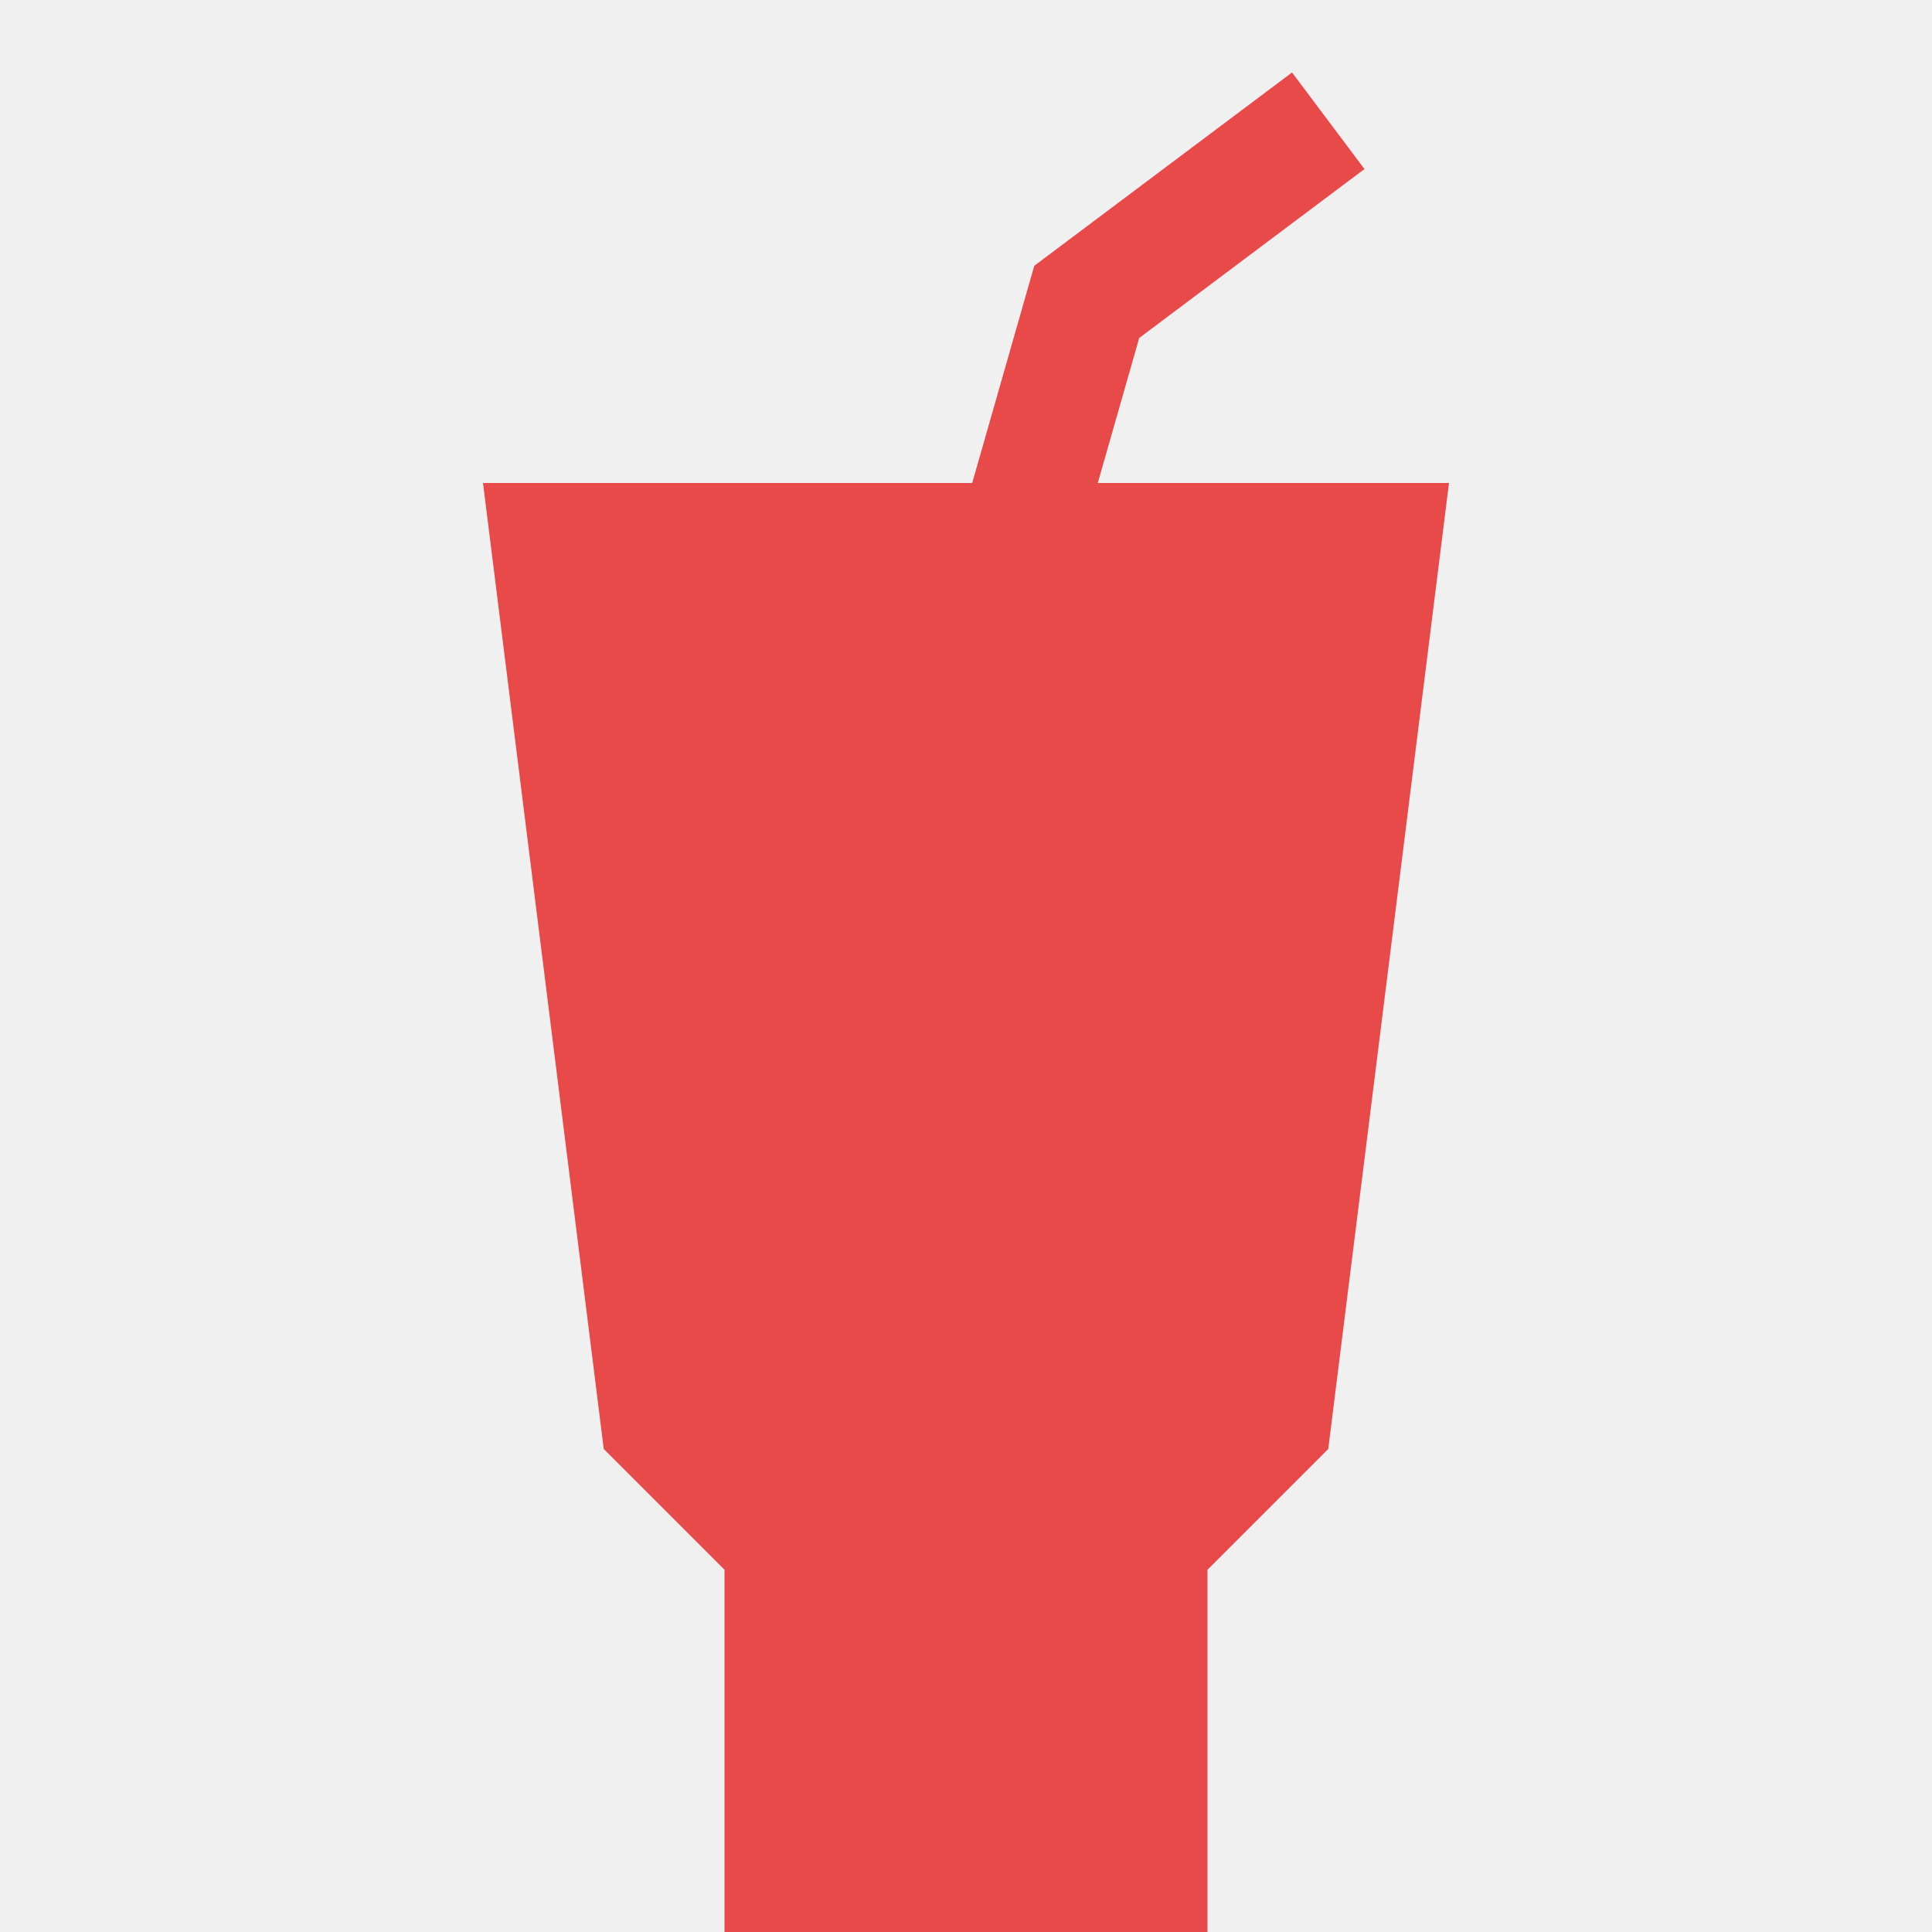
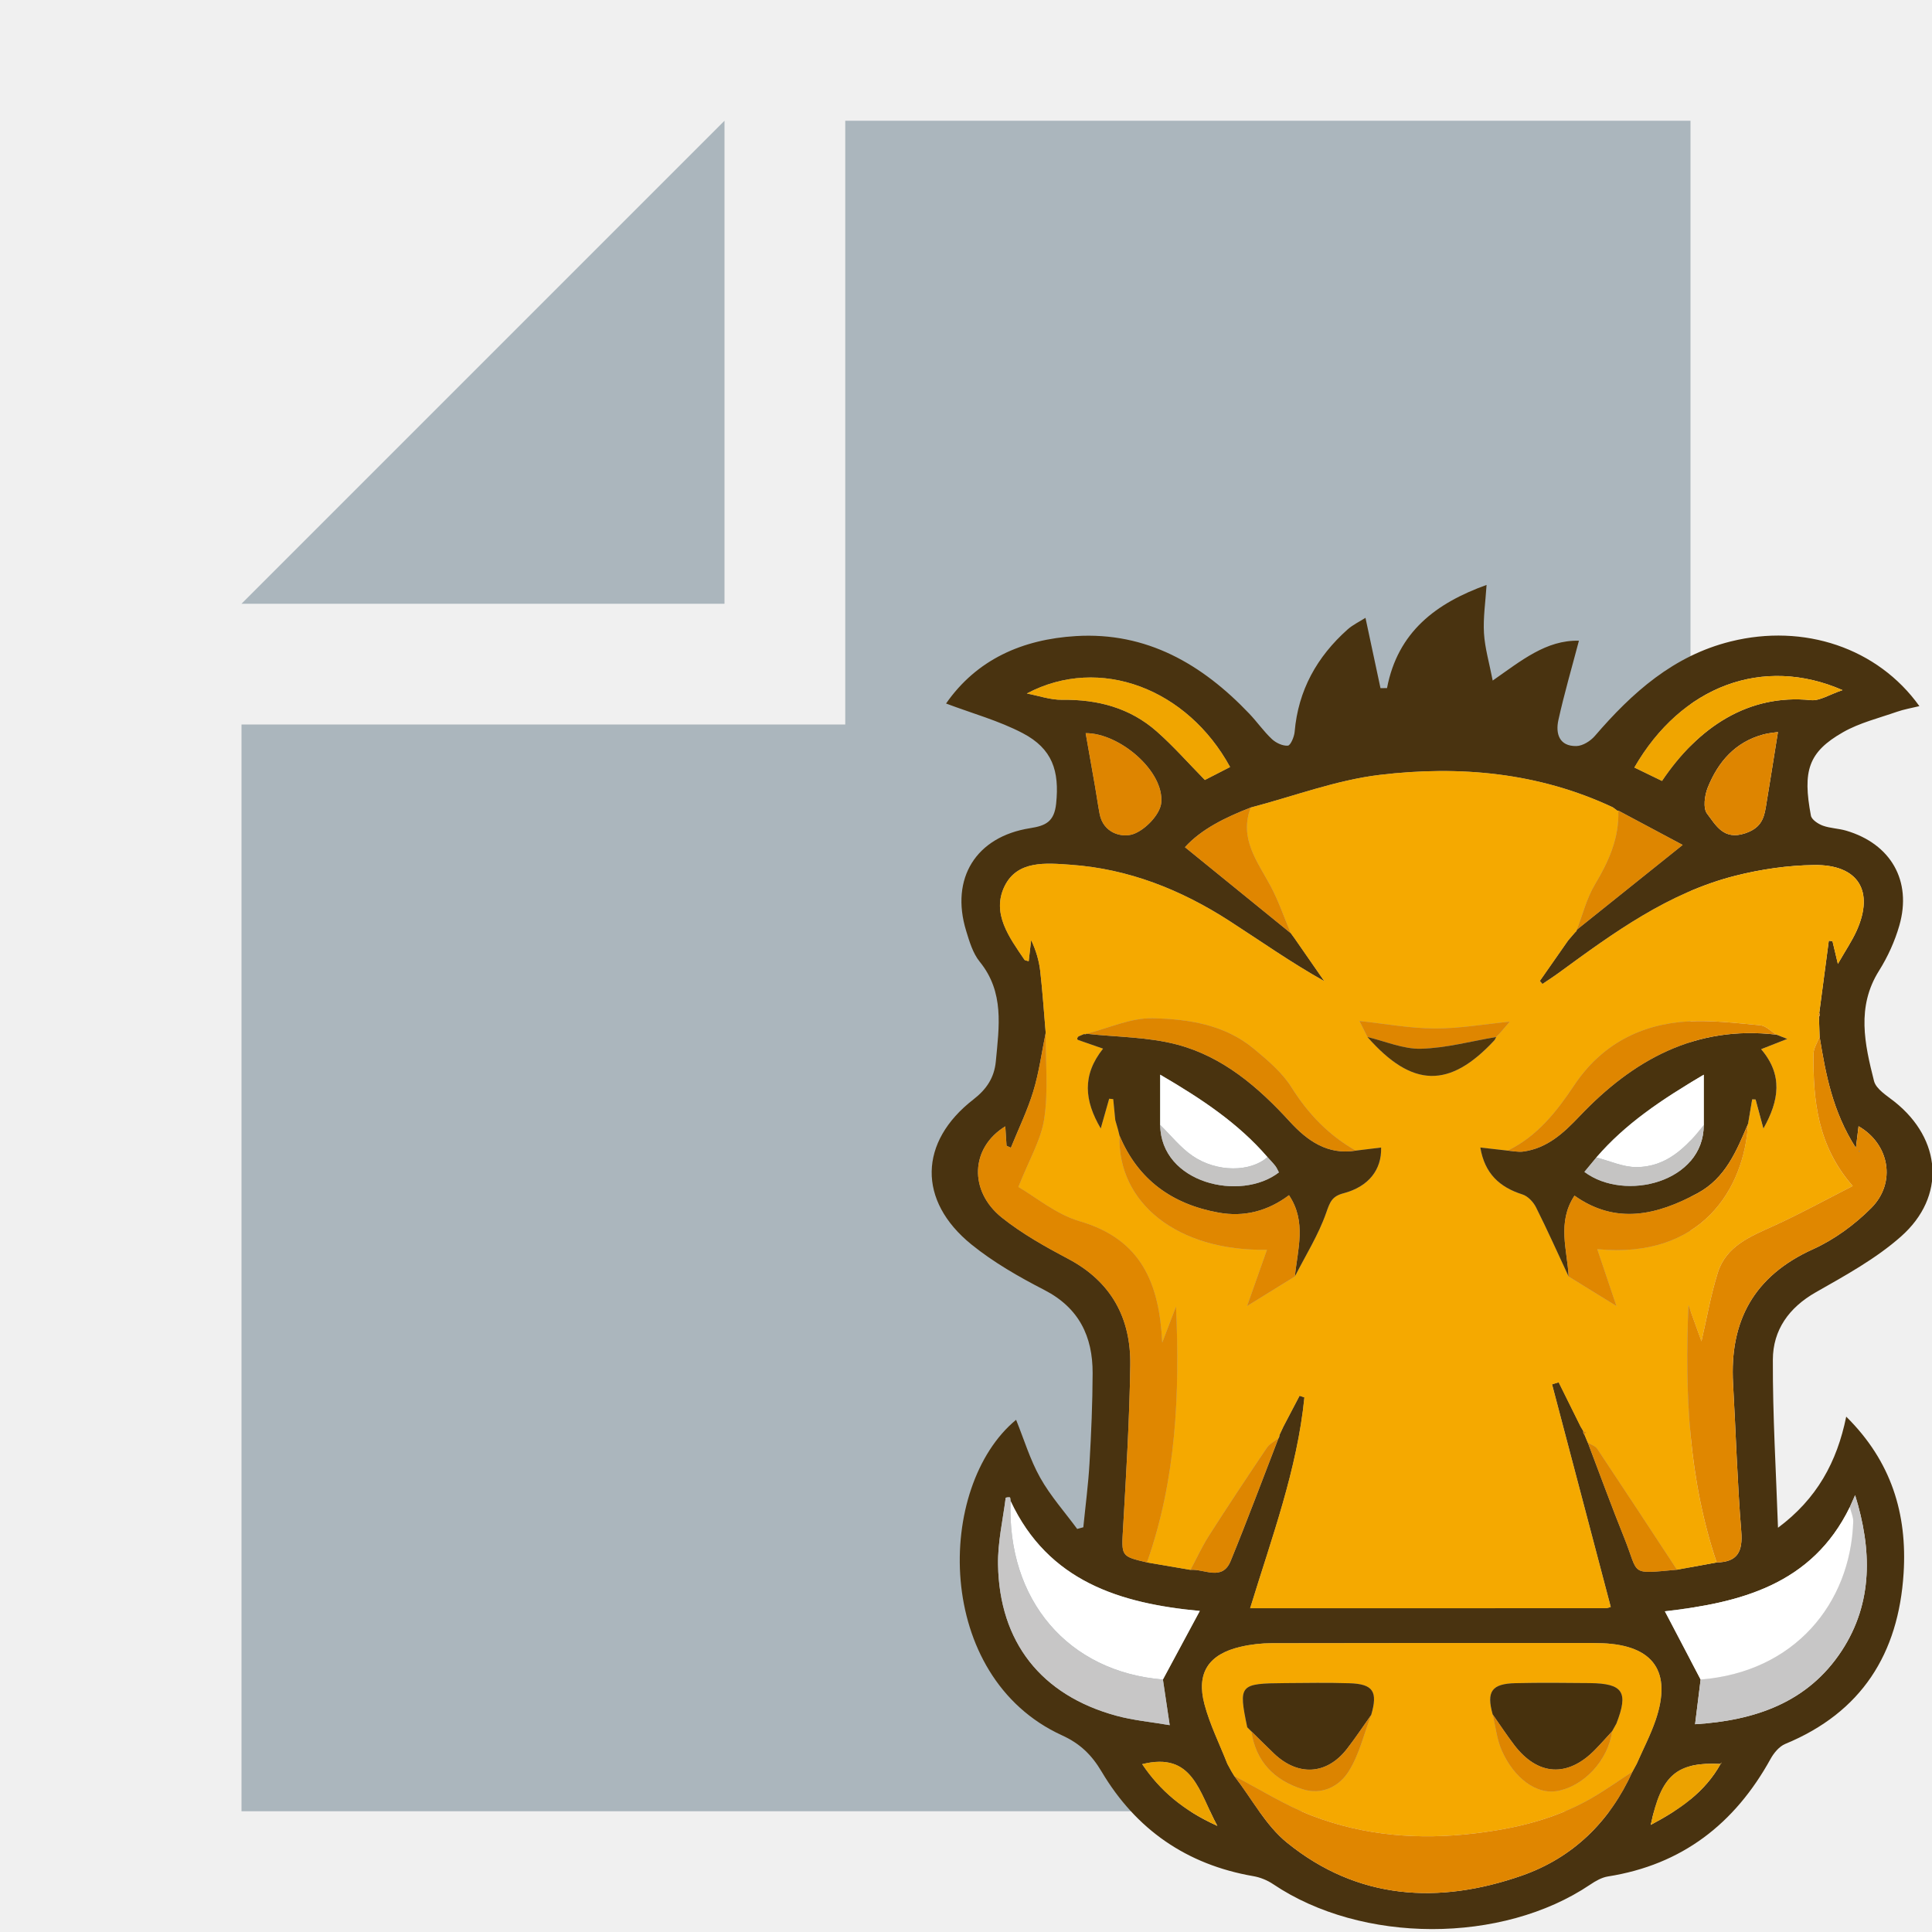
- <svg xmlns="http://www.w3.org/2000/svg" width="320" height="320">
-   <path fill="#e84a4a" d="M80 80h160l-20 160-20 20v60h-80v-60l-20-20z" />
-   <path fill="none" stroke="#e84a4a" stroke-width="20" d="M220 20l-40 30-20 70" />
+ <svg xmlns="http://www.w3.org/2000/svg" viewBox="0 0 32 32">
+   <path fill="#9aa7b0" opacity=".8" style="isolation: isolate" d="M 12 2 L 4 10 h 8 V 0 z" />
+   <path fill="#9aa7b0" opacity=".8" style="isolation: isolate" d="M 14 2 v 10 H 4 v 18 h 24 V 2" />
+   <g transform="matrix(0.18,0,0,0.18,12.2,9.3)">
+     <path fill="#493310" fill-rule="evenodd" d="M95.829 88.914c3.585-2.669 5.424-6.045 6.278-10.224 4.158 4.112 5.623 8.948 5.28 14.41-.465 7.407-3.867 12.805-10.891 15.705-.55.228-1.046.827-1.349 1.375-3.292 5.965-8.135 9.74-14.96 10.819-.572.09-1.143.416-1.635.749-8.116 5.477-21.017 5.457-29.175-.038-.535-.361-1.192-.629-1.828-.738-6.137-1.061-10.799-4.298-13.954-9.611-.917-1.546-1.983-2.586-3.641-3.343-11.845-5.406-11.643-22.932-4.233-29.038.723 1.785 1.281 3.66 2.215 5.326.942 1.681 2.256 3.153 3.407 4.717l.564-.154c.195-1.959.455-3.914.568-5.877.159-2.764.28-5.535.288-8.304.01-3.38-1.254-6.012-4.446-7.656-2.337-1.204-4.67-2.537-6.704-4.184-4.972-4.026-4.846-9.453.18-13.347 1.207-.934 1.923-2.001 2.064-3.511.297-3.182.797-6.355-1.482-9.161-.632-.778-.95-1.858-1.252-2.849-1.472-4.817.898-8.657 5.89-9.44 1.439-.226 2.222-.598 2.394-2.273.307-2.985-.334-5.035-3.084-6.473-2.189-1.146-4.63-1.812-7.047-2.725 2.824-4.058 7.024-5.908 11.946-6.205 6.508-.394 11.61 2.577 15.951 7.134.721.756 1.324 1.63 2.083 2.342.375.353.993.645 1.472.606.249-.021.584-.809.624-1.271.326-3.821 2.052-6.905 4.869-9.419.48-.428 1.088-.713 1.649-1.072l1.382 6.472.6-.006c.99-5.185 4.528-7.827 9.161-9.493-.097 1.552-.324 3.006-.239 4.441.083 1.375.488 2.732.803 4.359 2.635-1.838 4.929-3.746 7.934-3.667-.647 2.462-1.35 4.859-1.888 7.293-.276 1.249.069 2.433 1.658 2.4.581-.012 1.298-.465 1.701-.934 3.424-3.979 7.22-7.383 12.502-8.692 6.737-1.67 13.518.59 17.356 5.953-.729.179-1.415.292-2.062.518-1.671.586-3.442 1.015-4.96 1.88-3.216 1.833-3.731 3.565-2.961 7.677.07.371.66.762 1.09.92.683.25 1.452.256 2.155.464 4.107 1.209 6.069 4.611 4.896 8.717-.416 1.456-1.07 2.894-1.876 4.177-2.089 3.325-1.314 6.75-.458 10.14.19.751 1.187 1.348 1.896 1.913 4.33 3.451 4.747 8.714.589 12.396-2.313 2.048-5.117 3.585-7.829 5.126-2.491 1.415-3.956 3.483-3.964 6.208-.021 5.155.295 10.311.473 15.468zm-17.901-8.872l-.02.015c-.014.115.023.21.112.285l.313.75c1.112 2.919 2.178 5.857 3.347 8.752 1.395 3.457.43 3.329 4.852 2.93l3.656-.669c1.913-.037 2.411-.992 2.261-2.854-.366-4.526-.499-9.071-.755-13.607-.327-5.783 1.935-9.909 7.354-12.362 1.968-.891 3.84-2.261 5.368-3.798 2.324-2.339 1.663-5.892-1.174-7.519l-.244 2.003c-2.154-3.37-2.778-6.792-3.341-10.236l-.058-1.837c.088-.109.098-.225.027-.346l.879-6.657.34.05.495 2.085c.711-1.244 1.296-2.104 1.718-3.035 1.656-3.664.166-6.115-3.903-6.062-2.426.031-4.901.391-7.256.988-6.147 1.559-11.187 5.234-16.205 8.906-.501.367-1.026.703-1.54 1.053l-.238-.278 2.604-3.729.641-.748c.088-.057.142-.137.161-.241l9.737-7.8-5.92-3.158-.08.013-.429-.317c-6.837-3.207-14.108-3.861-21.441-2.985-4.021.48-7.921 1.971-11.876 3.005-2.329.905-4.544 1.985-6.054 3.649l9.732 7.91-.004-.016.351.483 2.74 3.949c-3.093-1.732-5.883-3.707-8.754-5.557-4.446-2.864-9.268-4.779-14.585-5.153-2.251-.158-4.912-.428-6.082 1.983-1.211 2.496.439 4.702 1.83 6.753.052.077.214.08.394.141l.225-1.946c.449.953.726 1.895.836 2.856.216 1.886.34 3.783.503 5.676-.367 1.793-.607 3.626-1.137 5.37-.541 1.781-1.366 3.475-2.067 5.208l-.399-.185-.115-1.783c-3.2 1.951-3.384 5.95-.309 8.402 1.858 1.481 3.981 2.67 6.093 3.787 3.973 2.1 5.779 5.461 5.716 9.782-.071 4.974-.372 9.946-.658 14.915-.154 2.674-.234 2.67 2.196 3.238l4.008.685c1.275-.103 2.919 1.074 3.694-.819 1.53-3.735 2.938-7.52 4.396-11.284.063-.09.093-.19.091-.3l.371-.789 1.484-2.832.443.156c-.663 6.637-3.001 12.894-4.993 19.399 11.109 0 21.915.001 32.72-.006.174 0 .347-.083.463-.113l-5.401-20.483.608-.187 2.013 4.064.266.45zm12.658 30.609c-4.079-.202-5.498.998-6.464 5.601 2.658-1.411 4.987-3 6.436-5.625l.056-.138-.028.162zm11.852-23.638c-3.496 7.166-10.123 8.802-17.019 9.588l3.291 6.277-.511 4.114c5.525-.342 10.373-2 13.492-6.758 2.904-4.432 2.777-9.332 1.235-14.321l-.488 1.1zm-77.224-.562c-.02-.116-.022-.324-.064-.333-.126-.026-.383.012-.388.05-.262 2.045-.738 4.098-.703 6.142.122 7.133 3.973 12.004 10.859 13.893 1.583.434 3.245.582 4.938.874l-.625-4.198 3.395-6.311c-7.302-.684-13.935-2.694-17.412-10.117zm57.22 24.912l.394-.725c.587-1.341 1.273-2.649 1.744-4.029 1.516-4.451-.194-6.876-4.903-7.07-.307-.013-.614-.018-.921-.018-9.829-.001-19.658-.011-29.486.014-.972.002-1.965.115-2.911.337-2.918.685-4.064 2.405-3.295 5.288.5 1.877 1.388 3.651 2.102 5.472l.37.678.277.457c1.599 2.067 2.877 4.529 4.854 6.129 6.5 5.262 13.94 5.696 21.585 3.03 4.715-1.645 8.111-4.97 10.191-9.562l-.001-.001zm19.333-99.527c-7.302-3.192-14.822-.398-19.156 7.122l2.544 1.235c3.333-4.952 7.951-8.023 13.699-7.434.815.084 1.701-.518 2.913-.923zm-75.06.311c1.085.205 2.172.595 3.255.581 3.265-.044 6.236.738 8.7 2.911 1.542 1.359 2.908 2.918 4.429 4.466l2.321-1.191c-3.911-7.178-11.964-10.332-18.705-6.767zm69.116 3.548c-.308.048-.834.085-1.335.219-2.59.693-4.169 2.517-5.121 4.884-.291.723-.451 1.907-.063 2.41.805 1.044 1.511 2.477 3.513 1.8 1.343-.454 1.697-1.23 1.884-2.352.369-2.214.716-4.432 1.122-6.961zm-63.702.101c.3 1.698.586 3.301.865 4.904.146.843.263 1.69.422 2.53.334 1.752 2.019 2.214 3.07 1.862 1.105-.37 2.492-1.801 2.598-2.883.287-2.925-3.853-6.43-6.955-6.413zm5.201 94.87c1.622 2.41 3.773 4.262 6.916 5.677-1.702-3.114-2.233-6.847-6.916-5.677z" clip-rule="evenodd" />
+     <path fill="#F5A900" fill-rule="evenodd" d="M28.444 43.369c-.163-1.894-.287-3.79-.503-5.676-.11-.961-.387-1.903-.836-2.856l-.225 1.946c-.18-.061-.342-.063-.394-.141-1.391-2.051-3.041-4.257-1.83-6.753 1.17-2.411 3.831-2.141 6.082-1.983 5.317.375 10.14 2.29 14.585 5.153 2.871 1.85 5.661 3.825 8.754 5.557l-2.74-3.949-.351-.482.005.016c-.604-1.435-1.105-2.923-1.833-4.292-1.216-2.289-2.946-4.406-1.846-7.268 3.955-1.035 7.855-2.525 11.876-3.005 7.333-.876 14.604-.222 21.441 2.986l.429.316.078-.012c.088 2.524-.88 4.675-2.152 6.797-.758 1.265-1.122 2.765-1.663 4.16-.019.104-.073.184-.16.242l-.642.747-2.604 3.729.238.278c.514-.35 1.039-.686 1.54-1.053 5.018-3.672 10.057-7.348 16.205-8.906 2.355-.597 4.831-.957 7.256-.988 4.069-.053 5.559 2.398 3.903 6.062-.422.932-1.007 1.792-1.718 3.035l-.495-2.085-.34-.05-.879 6.657-.083.102.055.245.058 1.837c-.195.523-.557 1.045-.561 1.569-.037 4.258.342 8.422 3.608 12.165-2.589 1.316-4.879 2.583-7.255 3.66-2.155.978-4.393 1.852-5.167 4.333-.642 2.06-1.01 4.205-1.496 6.294l-1.197-3.32c-.349 8.095.021 16.019 2.597 23.672l-3.656.669c-2.442-3.714-4.877-7.432-7.341-11.131-.173-.259-.566-.371-.857-.551l-.313-.75.157-.222-.269-.063.021-.015-.268-.448-2.013-4.064-.608.187c1.799 6.82 3.597 13.641 5.401 20.483-.116.03-.29.113-.463.113-10.805.007-21.61.006-32.72.006 1.991-6.506 4.33-12.762 4.993-19.399l-.443-.156-1.485 2.832-.371.789c.002.11-.028.209-.09.3-.36.287-.819.508-1.065.872-1.8 2.671-3.582 5.356-5.316 8.071-.643 1.007-1.144 2.104-1.709 3.16l-4.008-.685c2.695-7.634 3.03-15.542 2.673-23.542l-1.268 3.312c-.271-5.412-1.882-9.494-7.597-11.164-2.179-.637-4.073-2.247-5.643-3.151.979-2.485 2.092-4.329 2.383-6.296.386-2.583.121-5.261.135-7.896zm41.428.407l.371-.383.904-1.048c-2.348.23-4.634.638-6.918.626-2.304-.013-4.607-.443-6.91-.689l-.48-.134.48.133.736 1.479c4.106 4.667 7.536 4.76 11.666.313.08-.086.119-.21.177-.316l-.026.019zm-22.901 24.735l4.404-2.722c.989-1.944 2.169-3.822 2.882-5.862.34-.975.525-1.511 1.586-1.79 2.329-.61 3.526-2.182 3.467-4.209l-2.333.285c-2.496-1.417-4.387-3.386-5.922-5.834-.854-1.362-2.183-2.476-3.443-3.527-2.685-2.24-6.047-2.75-9.332-2.82-2.018-.042-4.057.918-6.086 1.428-.062.061-.13.067-.204.023l-.535.228-.103.15c-.009.05.017.146.05.158.73.259 1.463.51 2.324.808-1.957 2.457-1.711 4.791-.216 7.343l.776-2.733.374.035.189 1.932.247.857.144.573c-.203 6.192 5.334 10.651 13.567 10.499l-1.831 5.184-.084.149.079-.155zm33.995-.001l.146.088-.152-.082-1.766-5.241c9.595.948 13.532-5.575 13.878-11.533l.379-2.249.312.012.72 2.677c1.45-2.578 1.823-4.927-.206-7.306l2.408-.946-1.002-.393c-.49-.298-.959-.81-1.472-.857-2.212-.208-4.447-.479-6.653-.357-4.382.242-7.989 2.152-10.46 5.846-1.643 2.456-3.413 4.716-6.137 6.043l-2.523-.286c.403 2.402 1.772 3.651 3.877 4.317.498.158 1.002.693 1.247 1.184 1.052 2.096 2.009 4.24 3 6.367l4.404 2.716z" clip-rule="evenodd" />
+     <path fill="#F5A800" fill-rule="evenodd" d="M45.156 110.632c-.714-1.82-1.602-3.594-2.102-5.472-.769-2.883.377-4.603 3.295-5.288.946-.222 1.939-.335 2.911-.337 9.829-.024 19.658-.015 29.486-.014.307 0 .615.005.921.018 4.709.193 6.419 2.619 4.903 7.07-.47 1.38-1.156 2.688-1.744 4.029l-.394.725-.001.002c-1.271.826-2.508 1.711-3.82 2.466-3.299 1.893-6.894 2.751-10.66 3.203-5.151.619-10.176.227-14.996-1.621-2.485-.953-4.775-2.415-7.153-3.646l-.277-.457-.369-.678zm35.398-2.974l.405-.728c1.126-2.9.622-3.686-2.443-3.722-2.276-.025-4.554-.044-6.83.006-2.209.048-2.7.762-2.111 2.877.266 1.104.379 2.277.83 3.3 1.147 2.607 3.221 4.062 5.057 3.755 2.499-.417 4.74-2.834 5.103-5.503l-.011.015zm-33.181-.002l-.005-.009c.417 2.772 2.093 4.478 4.67 5.313 1.817.588 3.416-.232 4.299-1.65.964-1.549 1.394-3.43 2.057-5.167.632-2.164.186-2.856-2.014-2.921-1.965-.059-3.933-.028-5.9-.012-4.222.033-4.304.135-3.49 4.065l.383.381z" clip-rule="evenodd" />
+     <path fill="#E08700" fill-rule="evenodd" d="M28.444 43.369c-.014 2.635.251 5.313-.132 7.893-.292 1.967-1.405 3.811-2.383 6.296 1.57.904 3.464 2.514 5.643 3.151 5.714 1.67 7.326 5.752 7.597 11.164l1.268-3.312c.356 8 .021 15.907-2.673 23.542-2.43-.567-2.35-.563-2.196-3.238.287-4.968.587-9.941.658-14.915.063-4.321-1.743-7.682-5.716-9.782-2.112-1.116-4.234-2.305-6.093-3.787-3.075-2.453-2.891-6.451.309-8.402l.115 1.783.399.185c.701-1.732 1.526-3.427 2.067-5.208.53-1.744.77-3.576 1.137-5.37zM90.187 92.106c-2.576-7.654-2.946-15.578-2.597-23.672l1.197 3.32c.485-2.09.854-4.235 1.496-6.294.774-2.48 3.012-3.355 5.167-4.333 2.375-1.077 4.666-2.343 7.255-3.66-3.266-3.743-3.645-7.907-3.608-12.165.004-.524.366-1.046.561-1.569.563 3.444 1.187 6.867 3.341 10.236l.244-2.003c2.836 1.627 3.498 5.18 1.174 7.519-1.527 1.538-3.399 2.907-5.368 3.798-5.42 2.453-7.682 6.579-7.354 12.362.256 4.536.389 9.081.755 13.607.148 1.862-.35 2.817-2.263 2.854zm13.132-37.907l-.051.098.077.01-.026-.108z" clip-rule="evenodd" />
+     <path fill="#E08600" fill-rule="evenodd" d="M45.804 111.767c2.378 1.231 4.668 2.693 7.153 3.646 4.819 1.848 9.845 2.24 14.996 1.621 3.766-.452 7.361-1.31 10.66-3.203 1.313-.754 2.549-1.64 3.82-2.466-2.08 4.592-5.476 7.917-10.191 9.562-7.645 2.666-15.085 2.231-21.585-3.03-1.976-1.601-3.255-4.063-4.853-6.13z" clip-rule="evenodd" />
+     <path fill="#fff" fill-rule="evenodd" d="M25.214 86.451c3.478 7.423 10.11 9.433 17.412 10.118l-3.395 6.311c-8.735-.714-14.363-7.31-14.017-16.429zM88.71 102.879c-1.089-2.079-2.178-4.156-3.291-6.277 6.896-.787 13.523-2.423 17.019-9.588.11.454.329.911.313 1.361-.258 7.505-5.405 13.825-14.041 14.504z" clip-rule="evenodd" />
+     <path fill="#C7C6C6" fill-rule="evenodd" d="M25.214 86.451c-.346 9.119 5.282 15.714 14.017 16.428l.625 4.198c-1.694-.292-3.355-.44-4.938-.874-6.886-1.888-10.737-6.76-10.859-13.893-.035-2.043.441-4.096.703-6.142.005-.039.262-.077.388-.05.042.009.044.217.064.333zM88.71 102.879c8.636-.679 13.783-6.999 14.042-14.505.016-.45-.204-.907-.313-1.361l.488-1.1c1.542 4.989 1.669 9.889-1.235 14.321-3.119 4.759-7.967 6.416-13.492 6.758l.51-4.113z" clip-rule="evenodd" />
+     <path fill="#F0A500" fill-rule="evenodd" d="M101.767 11.836c-1.212.405-2.098 1.007-2.913.923-5.748-.589-10.365 2.482-13.699 7.434l-2.544-1.235c4.334-7.52 11.854-10.314 19.156-7.122zM26.707 12.147c6.741-3.565 14.794-.411 18.705 6.766l-2.321 1.191c-1.521-1.548-2.888-3.106-4.429-4.466-2.464-2.172-5.435-2.955-8.7-2.911-1.083.015-2.17-.375-3.255-.58z" clip-rule="evenodd" />
+     <path fill="#DE8500" fill-rule="evenodd" d="M95.823 15.695c-.407 2.529-.753 4.747-1.122 6.961-.187 1.122-.541 1.898-1.884 2.352-2.001.677-2.708-.756-3.513-1.8-.388-.503-.229-1.687.063-2.41.951-2.367 2.53-4.191 5.121-4.884.501-.134 1.027-.171 1.335-.219zM32.121 15.796c3.102-.017 7.242 3.487 6.955 6.414-.106 1.082-1.493 2.513-2.598 2.883-1.051.352-2.736-.11-3.07-1.862-.159-.84-.276-1.688-.422-2.53-.279-1.604-.565-3.207-.865-4.905z" clip-rule="evenodd" />
+     <path fill="#E08600" fill-rule="evenodd" d="M47.313 22.641c-1.1 2.862.63 4.979 1.846 7.268.727 1.369 1.229 2.856 1.833 4.292-3.203-2.603-6.406-5.206-9.732-7.91 1.508-1.665 3.723-2.745 6.053-3.65z" clip-rule="evenodd" />
+     <path fill="#DE8600" fill-rule="evenodd" d="M77.321 33.883c.541-1.395.905-2.895 1.663-4.16 1.272-2.123 2.24-4.273 2.152-6.797 2.001 1.065 4 2.131 5.922 3.157-3.488 2.793-6.612 5.297-9.737 7.8zM78.333 81.093c.291.18.684.292.857.551 2.464 3.699 4.899 7.417 7.341 11.131-4.422.399-3.457.527-4.852-2.93-1.168-2.895-2.234-5.833-3.346-8.752zM41.771 92.787c.566-1.056 1.066-2.153 1.709-3.16 1.734-2.714 3.516-5.399 5.316-8.071.246-.364.705-.585 1.065-.872-1.459 3.764-2.867 7.549-4.396 11.284-.775 1.893-2.419.716-3.694.819z" clip-rule="evenodd" />
+     <path fill="#ECA200" fill-rule="evenodd" d="M37.322 110.666c4.683-1.17 5.214 2.563 6.916 5.677-3.143-1.416-5.295-3.267-6.916-5.677zM90.558 110.627c-1.449 2.624-3.778 4.214-6.436 5.625.967-4.603 2.386-5.803 6.464-5.601l-.028-.024zM90.586 110.651l.027-.163-.056.139.029.024z" clip-rule="evenodd" />
+     <path fill="#DE8600" fill-rule="evenodd" d="M77.908 80.057l.269.063-.157.222c-.089-.074-.126-.17-.112-.285z" clip-rule="evenodd" />
+     <path fill="#E08700" fill-rule="evenodd" d="M99.599 41.896l-.055-.245.083-.102c.07.122.061.237-.028.347z" clip-rule="evenodd" />
+     <path fill="#49330E" fill-rule="evenodd" d="M76.563 65.794c-.991-2.126-1.948-4.271-3-6.367-.245-.49-.749-1.026-1.247-1.184-2.105-.667-3.474-1.916-3.877-4.317l2.523.286c.474.033.958.147 1.419.085 2.207-.299 3.714-1.697 5.181-3.243 4.916-5.184 10.683-8.387 18.124-7.516l1.002.393-2.408.946c2.028 2.379 1.656 4.728.206 7.306l-.72-2.677-.312-.012-.379 2.25c-1.058 2.485-2.065 4.994-4.646 6.388-3.756 2.028-7.527 2.915-11.326.22-1.623 2.466-.664 4.981-.54 7.442zm12.433-13.94v-4.628c-3.894 2.292-7.218 4.52-9.882 7.614l-1.099 1.328c3.718 2.788 10.989.954 10.981-4.314z" clip-rule="evenodd" />
+     <path fill="#49330F" fill-rule="evenodd" d="M35.239 52.833l-.144-.573-.247-.857-.189-1.932-.374-.035-.776 2.733c-1.495-2.552-1.741-4.886.216-7.343-.861-.297-1.594-.548-2.324-.808-.033-.012-.06-.108-.05-.158l.103-.15.535-.228c.073.044.142.038.204-.023 2.786.306 5.659.286 8.339.993 4.209 1.111 7.459 3.9 10.367 7.081 1.617 1.768 3.475 3.095 6.077 2.679l2.333-.285c.059 2.028-1.138 3.599-3.467 4.209-1.061.279-1.246.815-1.586 1.79-.713 2.041-1.893 3.918-2.882 5.861.247-2.49 1.094-5.026-.542-7.473-1.98 1.479-4.139 2.021-6.474 1.602-4.258-.766-7.411-3.006-9.119-7.083zm13.612 1.973c-2.666-3.085-5.982-5.317-9.872-7.583v4.625c.062 5.38 7.409 7.086 10.925 4.365-.105-.193-.193-.416-.334-.597-.221-.285-.478-.542-.719-.81z" clip-rule="evenodd" />
+     <path fill="#E08700" fill-rule="evenodd" d="M76.563 65.794c-.124-2.462-1.083-4.976.539-7.443 3.799 2.694 7.57 1.808 11.326-.22 2.581-1.395 3.588-3.903 4.646-6.388-.346 5.957-4.284 12.48-13.878 11.532l1.766 5.241.005-.006-4.404-2.716zM35.239 52.833c1.708 4.077 4.86 6.317 9.12 7.083 2.335.42 4.494-.123 6.474-1.602 1.635 2.447.788 4.983.542 7.473l-4.404 2.724.005.005 1.831-5.184c-8.233.152-13.771-4.307-13.568-10.499z" clip-rule="evenodd" />
+     <path fill="#DE8600" fill-rule="evenodd" d="M56.977 54.212c-2.602.416-4.46-.911-6.077-2.679-2.908-3.181-6.158-5.97-10.367-7.081-2.68-.708-5.553-.688-8.339-.993 2.029-.51 4.068-1.471 6.085-1.428 3.285.07 6.647.58 9.332 2.82 1.261 1.051 2.589 2.165 3.443 3.527 1.536 2.448 3.427 4.417 5.923 5.834z" clip-rule="evenodd" />
+     <path fill="#DF8600" fill-rule="evenodd" d="M95.684 43.538c-7.44-.871-13.208 2.332-18.124 7.516-1.466 1.546-2.974 2.944-5.181 3.243-.461.063-.945-.052-1.419-.085 2.724-1.327 4.495-3.587 6.137-6.043 2.471-3.694 6.078-5.604 10.46-5.846 2.207-.122 4.441.15 6.653.357.515.049.984.56 1.474.858zM58.054 43.76l-.736-1.479v.001c2.303.247 4.605.676 6.91.689 2.284.012 4.57-.396 6.918-.626l-.903 1.048-.371.383.025-.021c-2.306.388-4.606 1.02-6.921 1.08-1.63.044-3.281-.689-4.922-1.075z" clip-rule="evenodd" />
+     <path fill="#52380B" fill-rule="evenodd" d="M58.054 43.76c1.641.387 3.292 1.119 4.921 1.076 2.315-.061 4.615-.692 6.921-1.08-.058.106-.097.23-.177.316-4.129 4.448-7.558 4.355-11.665-.312z" clip-rule="evenodd" />
+     <path fill="#47310D" fill-rule="evenodd" d="M69.575 106.091c-.589-2.115-.098-2.829 2.111-2.877 2.276-.05 4.554-.031 6.83-.006 3.065.036 3.57.822 2.443 3.722l-.405.728.01-.015c-.532.576-1.049 1.167-1.6 1.726-2.498 2.536-5.238 2.372-7.4-.459-.697-.913-1.328-1.877-1.989-2.819z" clip-rule="evenodd" />
+     <path fill="#47310E" fill-rule="evenodd" d="M46.99 107.274c-.814-3.931-.732-4.033 3.49-4.065 1.967-.016 3.935-.047 5.9.012 2.2.065 2.646.758 2.014 2.921-.746 1.048-1.454 2.126-2.246 3.139-1.853 2.369-4.484 2.518-6.695.41-.704-.671-1.391-1.363-2.086-2.044l.004.009-.381-.382z" clip-rule="evenodd" />
+     <path fill="#DC8400" fill-rule="evenodd" d="M47.368 107.647c.695.682 1.382 1.373 2.086 2.044 2.211 2.107 4.842 1.959 6.695-.41.792-1.013 1.5-2.091 2.246-3.139-.663 1.737-1.092 3.618-2.057 5.167-.884 1.418-2.482 2.238-4.299 1.65-2.578-.834-4.254-2.54-4.671-5.312z" clip-rule="evenodd" />
+     <path fill="#DE8500" fill-rule="evenodd" d="M69.575 106.091c.661.941 1.292 1.905 1.989 2.819 2.162 2.831 4.902 2.995 7.4.459.551-.559 1.067-1.15 1.6-1.726-.363 2.669-2.604 5.086-5.103 5.503-1.835.307-3.91-1.148-5.057-3.755-.449-1.023-.563-2.196-.829-3.3z" clip-rule="evenodd" />
+     <path fill="#493310" fill-rule="evenodd" d="M103.319 54.199l.026.108-.077-.01z" clip-rule="evenodd" />
+     <path fill="#fff" fill-rule="evenodd" d="M79.114 54.841c2.664-3.095 5.989-5.323 9.882-7.614v4.628c-1.606 2.047-3.421 3.875-6.217 3.872-1.222-.003-2.444-.574-3.665-.886z" clip-rule="evenodd" />
+     <path fill="#C5C4C3" fill-rule="evenodd" d="M79.114 54.841c1.222.312 2.443.883 3.665.885 2.796.004 4.611-1.824 6.217-3.872.008 5.268-7.263 7.102-10.981 4.314l1.099-1.327z" clip-rule="evenodd" />
+     <path fill="#fff" fill-rule="evenodd" d="M38.979 51.847v-4.625c3.889 2.267 7.206 4.498 9.872 7.583-1.536 1.385-4.652 1.428-6.902-.117-1.115-.765-1.988-1.883-2.97-2.841z" clip-rule="evenodd" />
+     <path fill="#C5C4C3" fill-rule="evenodd" d="M38.979 51.847c.982.958 1.855 2.077 2.97 2.842 2.25 1.545 5.366 1.502 6.902.117.242.269.499.525.719.81.141.181.229.403.334.597-3.516 2.72-10.863 1.014-10.925-4.366z" clip-rule="evenodd" />
+   </g>
</svg>
